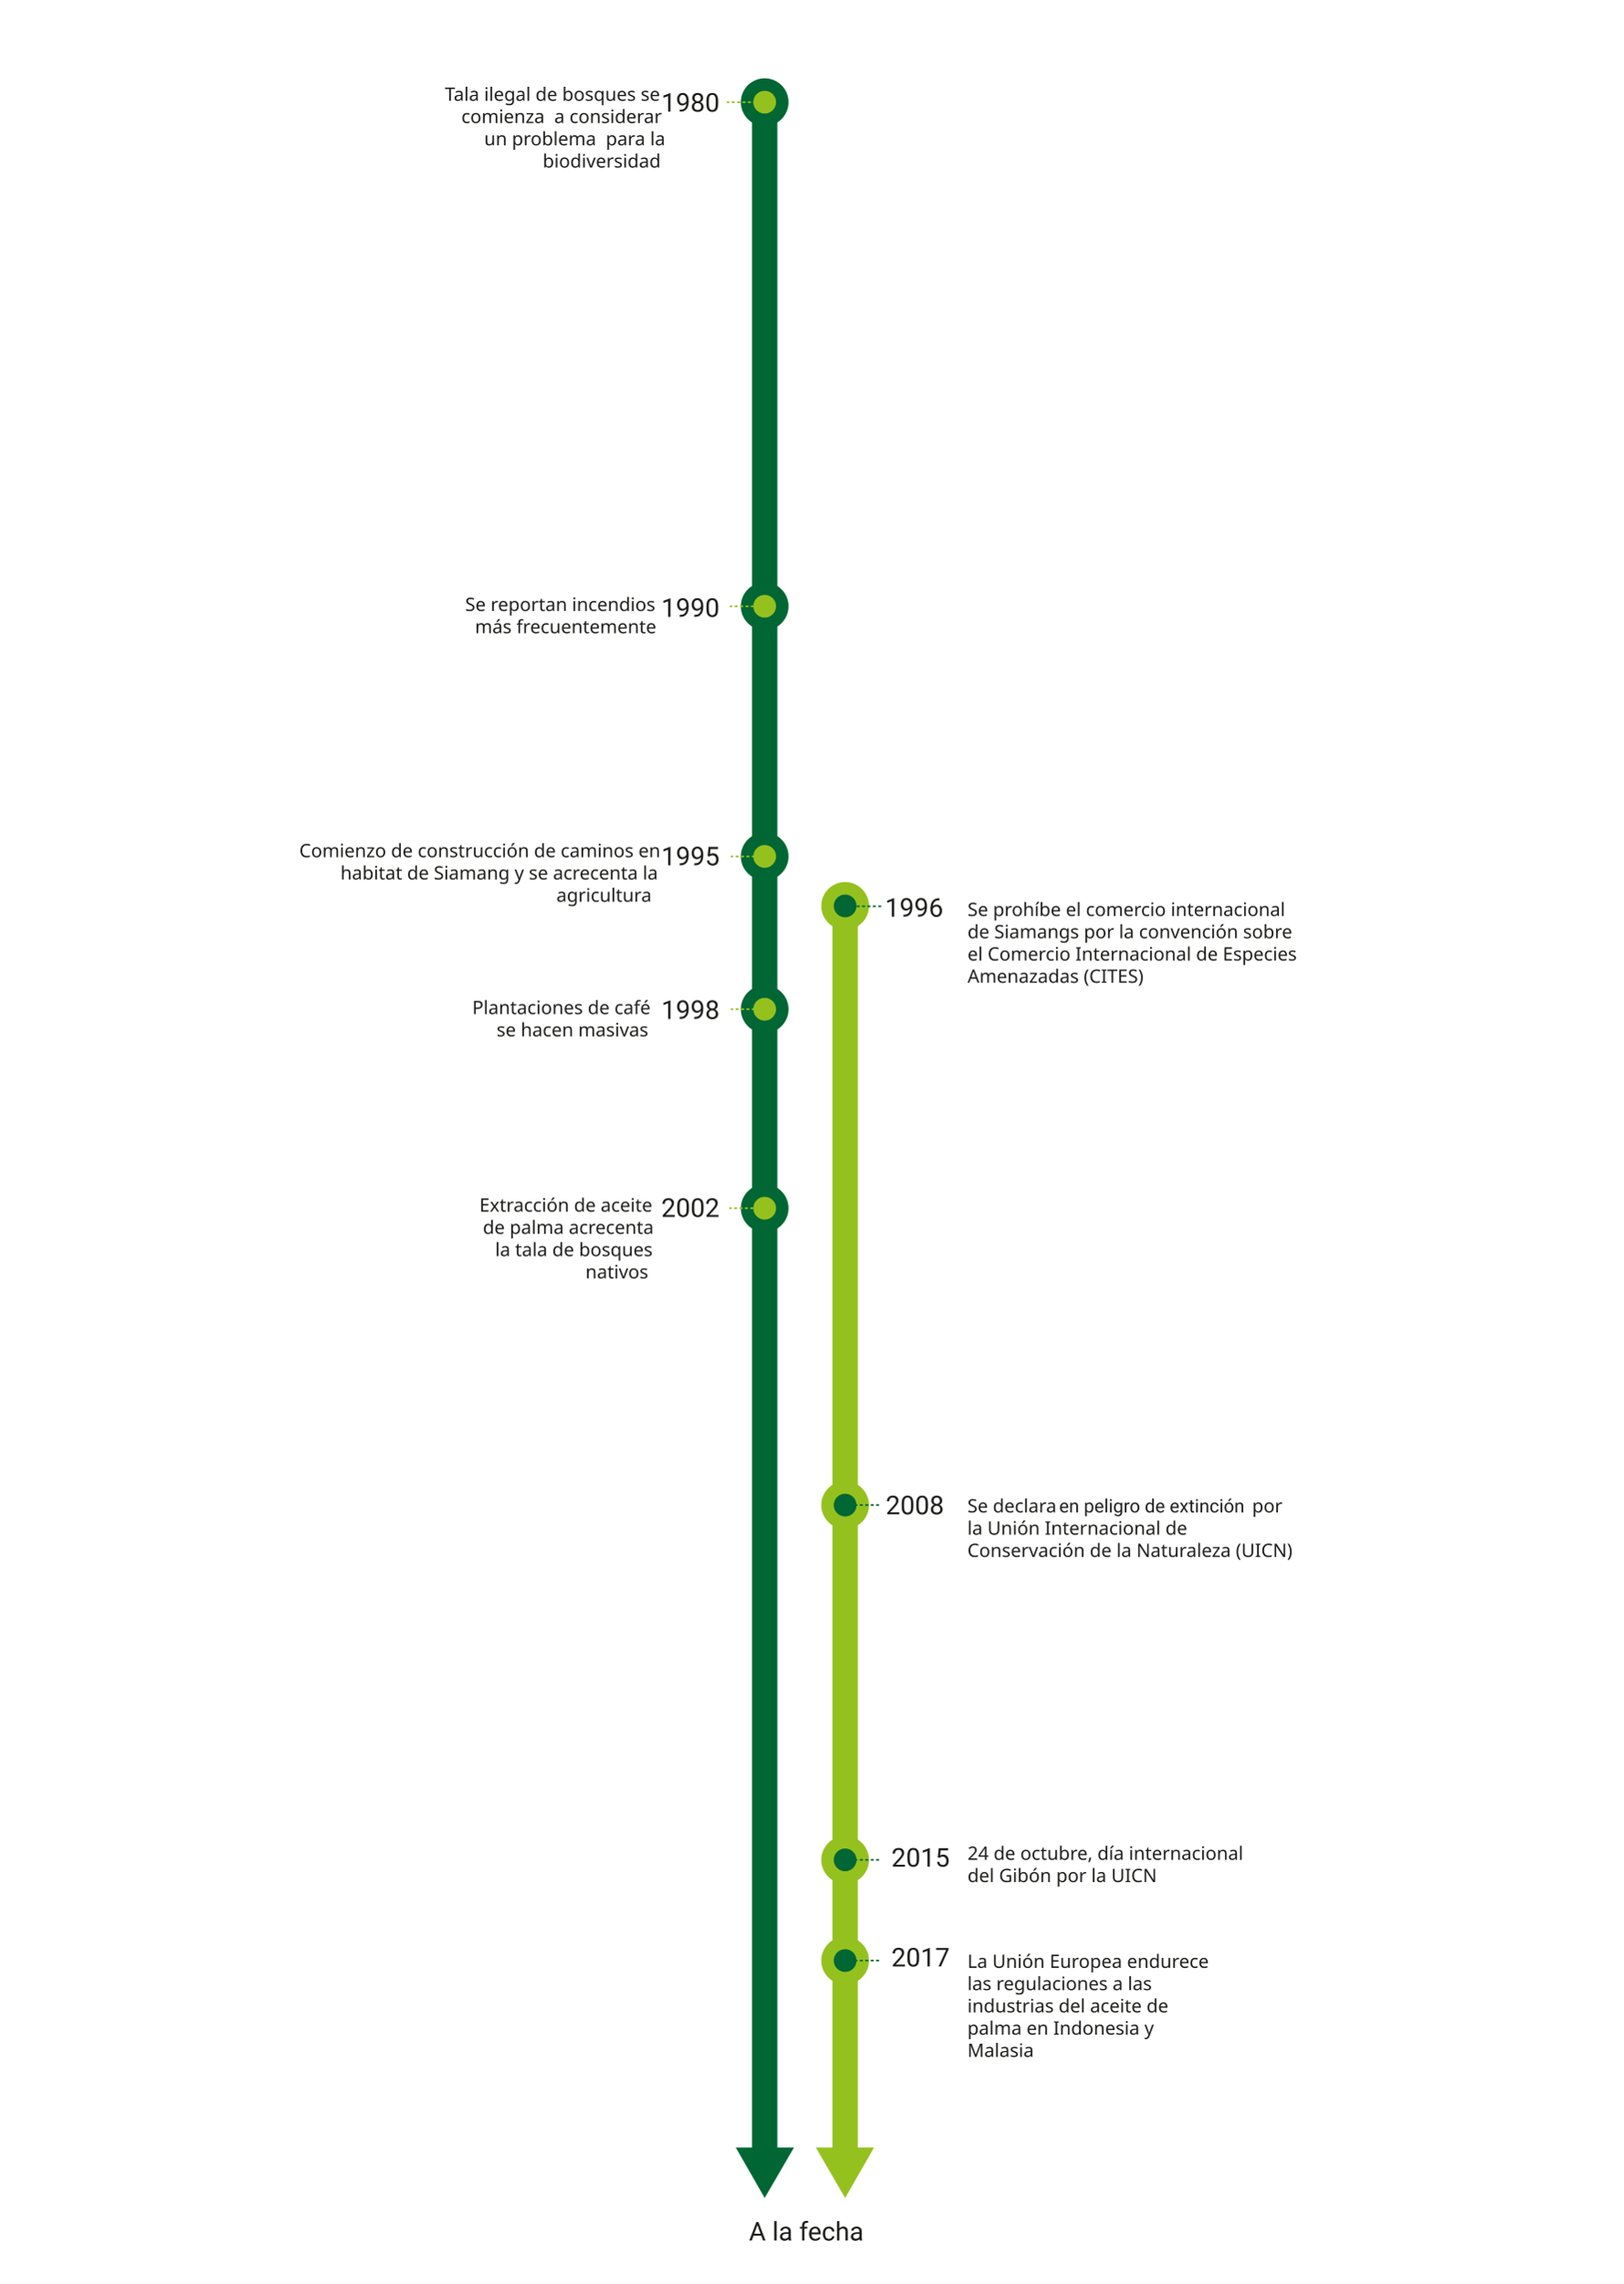
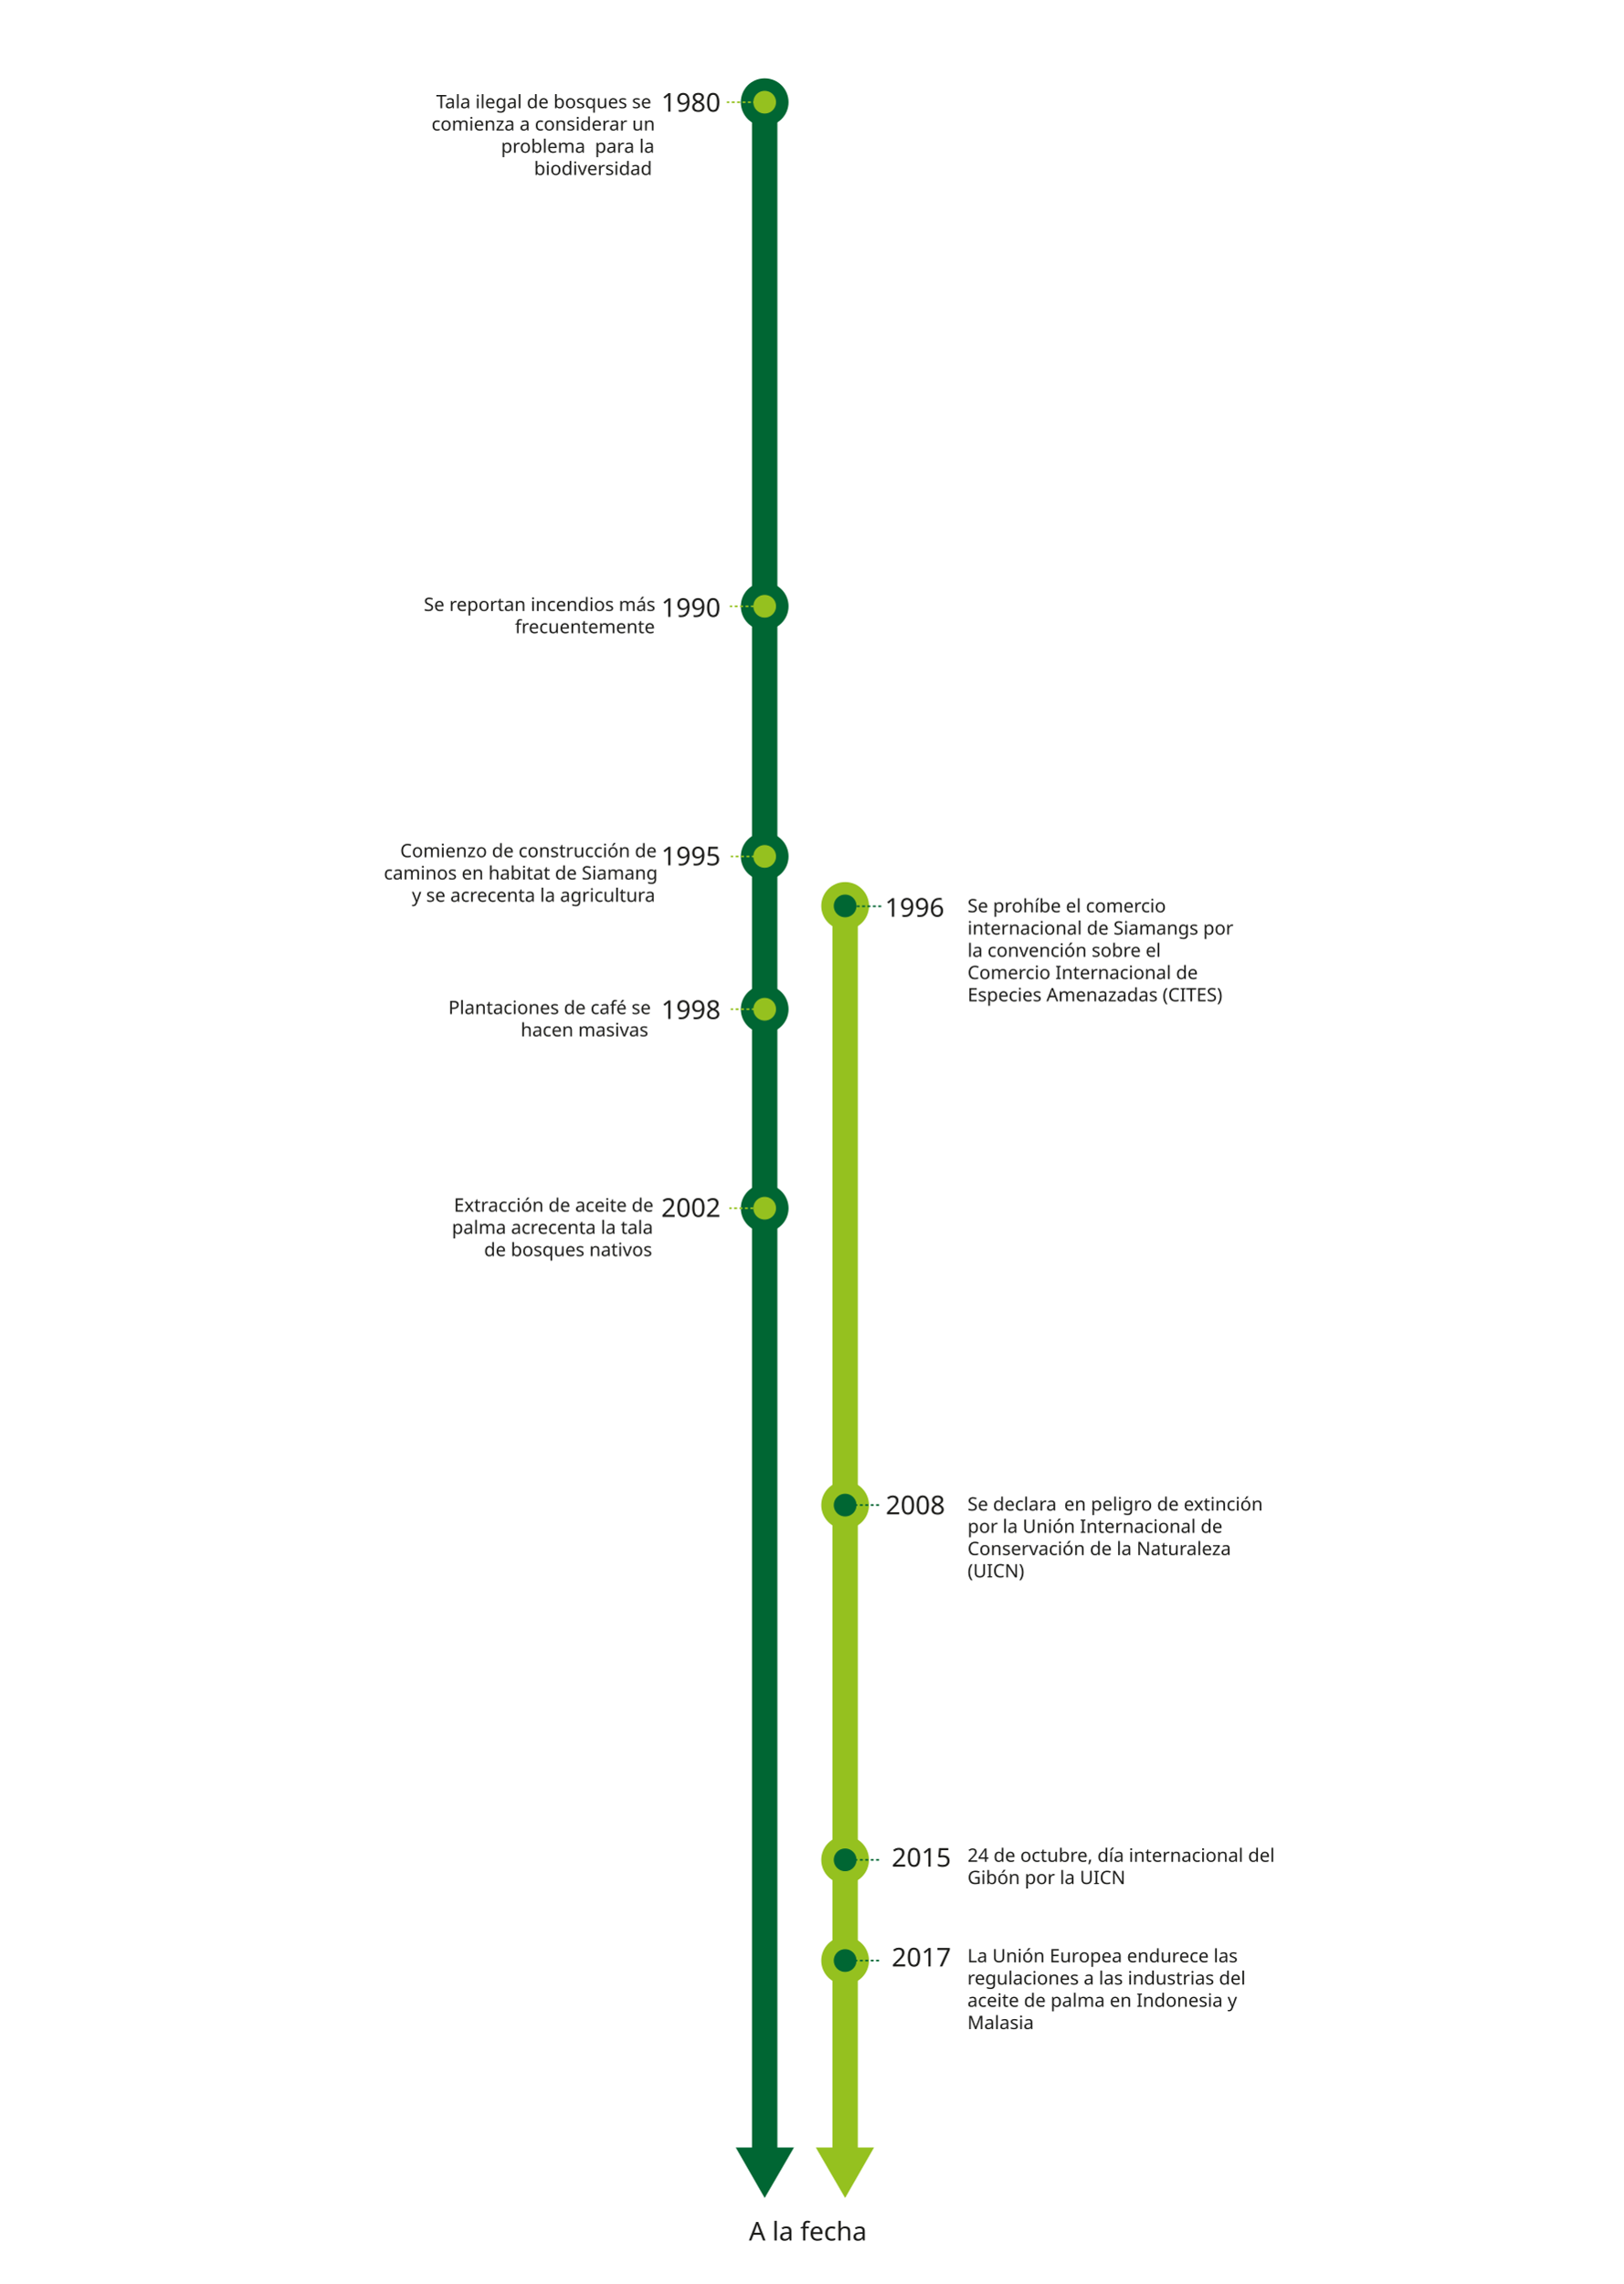
<svg xmlns="http://www.w3.org/2000/svg" version="1.1" id="Capa_1" x="0px" y="0px" viewBox="0 0 876 1231.1" style="enable-background:new 0 0 876 1231.1;" xml:space="preserve">
  <style type="text/css">
	.st0{fill:none;}
	.st1{enable-background:new    ;}
	.st2{fill:#1E1E1C;}
- 	.st3{font-family:'Roboto-Regular', sans-serif;}
+ 	.st3{font-family:'Roboto-Regular';}
	.st4{font-size:10px;}
- 	.st5{font-family:'Roboto', sans-serif;}
+ 	.st5{font-family:'Roboto-Black';}
	.st6{display:none;}
	.st7{display:inline;opacity:0.5;fill:none;stroke:#1F9CD8;stroke-width:0.878;stroke-miterlimit:10;enable-background:new    ;}
	.st8{fill:none;stroke:#95C11F;stroke-width:13.698;stroke-miterlimit:10;}
	.st9{fill:#95C11F;}
	.st10{font-size:14px;}
	.st11{fill:none;stroke:#006633;stroke-width:13.698;stroke-miterlimit:10;}
	.st12{fill:#006633;}
	.st13{fill:#95C11F;stroke:#006633;stroke-width:6.755;stroke-miterlimit:10;}
	.st14{fill:#006633;stroke:#95C11F;stroke-width:6.755;stroke-miterlimit:10;}
	.st15{fill:none;stroke:#006633;stroke-width:0.878;stroke-miterlimit:10;stroke-dasharray:1.62,1.296;}
	.st16{fill:none;stroke:#95C11F;stroke-width:0.878;stroke-miterlimit:10;stroke-dasharray:1.62,1.296;}
- 
- @media (hover: hover) {
- #leyendas{opacity:0; transition:all ease 0.25s}
- svg:hover #leyendas{opacity:1; transition:all ease 0.25s}
- }
</style>
-   <g id="leyendas">
+   <g id="leyenda">
    <g>
-       <rect x="522" y="994.3" class="st0" width="155.2" height="42.9" />
-       <text transform="matrix(1 0 0 1 521.9521 1002.9)" class="st1">
-         <tspan x="0" y="0" class="st2 st3 st4">24 de octubre, día internacional </tspan>
-         <tspan x="0" y="12" class="st2 st3 st4">del Gibón por la UICN  </tspan>
+       <rect x="522" y="995.4" class="st0" width="159" height="45.4" />
+       <text transform="matrix(1 0 0 1 521.9521 1003.955)" class="st1">
+         <tspan x="0" y="0" class="st2 st3 st4">24 de octubre, día internacional del </tspan>
+         <tspan x="0" y="12" class="st2 st3 st4">Gibón por la UICN   </tspan>
      </text>
    </g>
    <g>
-       <rect x="238.2" y="45.8" class="st0" width="115" height="46.7" />
-       <text transform="matrix(1 0 0 1 239.9641 54.3547)" class="st1">
+       <rect x="221.9" y="49.8" class="st0" width="126.6" height="52.9" />
+       <text transform="matrix(1 0 0 1 235.2776 58.3547)" class="st1">
        <tspan x="0" y="0" class="st2 st3 st4">Tala ilegal de bosques se </tspan>
-         <tspan x="8.9" y="12" class="st2 st3 st4">comienza  a considerar </tspan>
-         <tspan x="21.2" y="24" class="st2 st3 st4">un problema  para la </tspan>
-         <tspan x="52.8" y="36" class="st2 st3 st4">biodiversidad </tspan>
+         <tspan x="-2.5" y="12" class="st2 st3 st4">comienza a considerar un </tspan>
+         <tspan x="35" y="24" class="st2 st3 st4">problema  para la </tspan>
+         <tspan x="52.8" y="36" class="st2 st3 st4">biodiversidad    </tspan>
      </text>
    </g>
    <g>
-       <text transform="matrix(1 0 0 1 250.9077 329.4509)" class="st1">
-         <tspan x="0" y="0" class="st2 st3 st4">Se reportan incendios</tspan>
-         <tspan x="5.3" y="12" class="st2 st3 st4">más frecuentemente</tspan>
+       <rect x="215.1" y="320.9" class="st0" width="133.4" height="29.6" />
+       <text transform="matrix(1 0 0 1 228.6025 329.4509)" class="st1">
+         <tspan x="0" y="0" class="st2 st3 st4">Se reportan incendios más </tspan>
+         <tspan x="49.2" y="12" class="st2 st3 st4">frecuentemente</tspan>
      </text>
    </g>
    <g>
-       <rect x="140.2" y="453.7" class="st0" width="208.6" height="44.3" />
-       <text transform="matrix(1 0 0 1 161.4349 462.2364)" class="st1">
-         <tspan x="0" y="0" class="st2 st3 st4">Comienzo de construcción de caminos en </tspan>
-         <tspan x="22.2" y="12" class="st2 st3 st4">habitat de Siamang y se acrecenta la </tspan>
-         <tspan x="138.7" y="24" class="st2 st3 st4">agricultura  </tspan>
+       <rect x="206.8" y="453.7" class="st0" width="142" height="37.6" />
+       <text transform="matrix(1 0 0 1 215.8602 462.2364)" class="st1">
+         <tspan x="0" y="0" class="st2 st3 st4">Comienzo de construcción de </tspan>
+         <tspan x="-8.8" y="12" class="st2 st3 st4">caminos en habitat de Siamang </tspan>
+         <tspan x="6.3" y="24" class="st2 st3 st4">y se acrecenta la agricultura    </tspan>
      </text>
    </g>
    <g>
-       <rect x="242.2" y="538.3" class="st0" width="106.3" height="29.5" />
-       <text transform="matrix(1 0 0 1 254.7662 546.8396)" class="st1">
-         <tspan x="0" y="0" class="st2 st3 st4">Plantaciones de café </tspan>
-         <tspan x="13.1" y="12" class="st2 st3 st4">se hacen masivas</tspan>
+       <rect x="234.3" y="538.3" class="st0" width="114.2" height="30.7" />
+       <text transform="matrix(1 0 0 1 241.8936 546.8396)" class="st1">
+         <tspan x="0" y="0" class="st2 st3 st4">Plantaciones de café se </tspan>
+         <tspan x="39" y="12" class="st2 st3 st4">hacen masivas </tspan>
      </text>
    </g>
    <g>
-       <rect x="522" y="485.4" class="st0" width="170.7" height="96.2" />
-       <text transform="matrix(1 0 0 1 521.9521 493.9458)" class="st1">
-         <tspan x="0" y="0" class="st2 st3 st4">Se prohíbe el comercio internacional </tspan>
-         <tspan x="0" y="12" class="st2 st3 st4">de Siamangs por la convención sobre </tspan>
-         <tspan x="0" y="24" class="st2 st3 st4">el Comercio Internacional de Especies </tspan>
-         <tspan x="0" y="36" class="st2 st3 st4">Amenazadas (CITES)  </tspan>
+       <rect x="522" y="483.4" class="st0" width="141.6" height="67.7" />
+       <text transform="matrix(1 0 0 1 521.9521 491.9458)" class="st1">
+         <tspan x="0" y="0" class="st2 st3 st4">Se prohíbe el comercio </tspan>
+         <tspan x="0" y="12" class="st2 st3 st4">internacional de Siamangs por </tspan>
+         <tspan x="0" y="24" class="st2 st3 st4">la convención sobre el </tspan>
+         <tspan x="0" y="36" class="st2 st3 st4">Comercio Internacional de </tspan>
+         <tspan x="0" y="48" class="st2 st3 st4">Especies Amenazadas (CITES)     </tspan>
      </text>
    </g>
    <g>
-       <rect x="521.9" y="807" class="st0" width="170.8" height="78.8" />
-       <text transform="matrix(1 0 0 1 521.8691 815.5761)" class="st1">
+       <rect x="522" y="806" class="st0" width="159" height="51.9" />
+       <text transform="matrix(1 0 0 1 521.9521 814.576)" class="st1">
        <tspan x="0" y="0" class="st2 st3 st4">Se declara </tspan>
-         <tspan x="49.5" y="0" class="st2 st5 st4">en peligro de extinción </tspan>
-         <tspan x="153.6" y="0" class="st2 st3 st4">por </tspan>
-         <tspan x="0" y="12" class="st2 st3 st4">la Unión Internacional de </tspan>
-         <tspan x="0" y="24" class="st2 st3 st4">Conservación de la Naturaleza (UICN) </tspan>
+         <tspan x="49.5" y="0" class="st2 st5 st4"> en peligro de extinción </tspan>
+         <tspan x="0" y="12" class="st2 st3 st4">por la Unión Internacional de </tspan>
+         <tspan x="0" y="24" class="st2 st3 st4">Conservación de la Naturaleza </tspan>
+         <tspan x="0" y="36" class="st2 st3 st4">(UICN)   </tspan>
+         <tspan x="37.1" y="36" class="st2 st5 st4"> </tspan>
      </text>
    </g>
    <g>
      <rect x="521.9" y="1052.6" class="st0" width="124.9" height="79.3" />
-       <text transform="matrix(1 0 0 1 521.8694 1061.167)" class="st1">
-         <tspan x="0" y="0" class="st2 st3 st4">La Unión Europea endurece </tspan>
-         <tspan x="0" y="12" class="st2 st3 st4">las regulaciones a las </tspan>
-         <tspan x="0" y="24" class="st2 st3 st4">industrias del aceite de </tspan>
-         <tspan x="0" y="36" class="st2 st3 st4">palma en Indonesia y </tspan>
-         <tspan x="0" y="48" class="st2 st3 st4">Malasia   </tspan>
+       <rect x="521.9" y="1049.6" class="st0" width="156.2" height="89" />
+       <text transform="matrix(1 0 0 1 521.8694 1058.167)" class="st1">
+         <tspan x="0" y="0" class="st2 st3 st4">La Unión Europea endurece las </tspan>
+         <tspan x="0" y="12" class="st2 st3 st4">regulaciones a las industrias del </tspan>
+         <tspan x="0" y="24" class="st2 st3 st4">aceite de palma en Indonesia y </tspan>
+         <tspan x="0" y="36" class="st2 st3 st4">Malasia       </tspan>
      </text>
    </g>
    <g>
-       <rect x="254.8" y="644.8" class="st0" width="94" height="54.8" />
-       <text transform="matrix(1 0 0 1 258.6031 653.3662)" class="st1">
-         <tspan x="0" y="0" class="st2 st3 st4">Extracción de aceite </tspan>
-         <tspan x="1.9" y="12" class="st2 st3 st4">de palma acrecenta </tspan>
-         <tspan x="8.5" y="24" class="st2 st3 st4">la tala de bosques </tspan>
-         <tspan x="57.2" y="36" class="st2 st3 st4">nativos </tspan>
+       <rect x="237.7" y="644.8" class="st0" width="110.8" height="39.8" />
+       <text transform="matrix(1 0 0 1 244.8477 653.3662)" class="st1">
+         <tspan x="0" y="0" class="st2 st3 st4">Extracción de aceite de </tspan>
+         <tspan x="-1.1" y="12" class="st2 st3 st4">palma acrecenta la tala </tspan>
+         <tspan x="16.3" y="24" class="st2 st3 st4">de bosques nativos    </tspan>
      </text>
    </g>
  </g>
  <g id="GUIAS">
    <g class="st6">
      <rect x="960.3" y="-1730.3" class="st7" width="168.9" height="1875.1" />
      <rect x="1159.2" y="-1730.3" class="st7" width="168.9" height="1875.1" />
      <rect x="1358.4" y="-1730.3" class="st7" width="168.9" height="1875.1" />
      <rect x="1557.4" y="-1730.3" class="st7" width="168.9" height="1875.1" />
      <rect x="1756.4" y="-1730.3" class="st7" width="168.9" height="1875.1" />
      <rect x="1955.5" y="-1730.3" class="st7" width="168.9" height="1875.1" />
      <rect x="846.8" y="-1867.4" class="st7" width="1390.9" height="2149.6" />
      <line class="st7" x1="1542.3" y1="-1730.3" x2="1542.3" y2="144.8" />
    </g>
    <g>
      <g>
        <line class="st8" x1="455.9" y1="479" x2="455.9" y2="1162.5" />
        <g>
          <polygon class="st9" points="440.1,1158 455.9,1185.2 471.5,1158     " />
        </g>
      </g>
    </g>
    <g>
      <text transform="matrix(1 0 0 1 356.6874 60.2109)" class="st2 st5 st10">1980</text>
    </g>
    <g>
      <text transform="matrix(1 0 0 1 356.6874 466.6059)" class="st2 st5 st10">1995</text>
    </g>
    <g>
      <text transform="matrix(1 0 0 1 356.6874 549.4399)" class="st2 st5 st10">1998</text>
    </g>
    <g>
      <text transform="matrix(1 0 0 1 477.7819 816.5746)" class="st2 st5 st10">2008</text>
    </g>
    <g>
      <text transform="matrix(1 0 0 1 403.9982 1208.164)" class="st2 st5 st10">A la fecha</text>
    </g>
    <g>
      <text transform="matrix(1 0 0 1 356.6874 332.621)" class="st2 st5 st10">1990</text>
    </g>
    <g>
      <g>
        <line class="st11" x1="412.5" y1="45.8" x2="412.5" y2="1162.5" />
        <g>
          <polygon class="st12" points="396.9,1158 412.5,1185.2 428.3,1158     " />
        </g>
      </g>
    </g>
    <g>
      <text transform="matrix(1 0 0 1 477.3806 1006.567)" class="st2 st5 st10"> 2015</text>
    </g>
    <g>
      <text transform="matrix(1 0 0 1 477.3815 1060.4)" class="st2 st5 st10"> 2017</text>
    </g>
    <g>
      <text transform="matrix(1 0 0 1 477.3806 494.3051)" class="st2 st5 st10">1996</text>
    </g>
    <circle class="st13" cx="412.5" cy="55.1" r="9.5" />
    <circle class="st13" cx="412.5" cy="326.9" r="9.5" />
    <circle class="st13" cx="412.5" cy="461.8" r="9.5" />
    <circle class="st14" cx="455.9" cy="488.5" r="9.5" />
    <circle class="st14" cx="455.9" cy="811.6" r="9.5" />
    <circle class="st14" cx="455.9" cy="1002.9" r="9.5" />
    <circle class="st14" cx="455.9" cy="1057.2" r="9.5" />
    <circle class="st13" cx="412.5" cy="544.2" r="9.5" />
    <circle class="st13" cx="412.5" cy="651.5" r="9.5" />
    <line class="st15" x1="475.4" y1="488.7" x2="456.6" y2="488.7" />
    <g>
      <text transform="matrix(1 0 0 1 356.6874 656.187)" class="st2 st5 st10">2002</text>
    </g>
    <line class="st16" x1="412.2" y1="651.5" x2="393.4" y2="651.5" />
    <line class="st15" x1="474.2" y1="1002.9" x2="455.5" y2="1002.9" />
    <line class="st15" x1="474.2" y1="811.6" x2="455.5" y2="811.6" />
    <line class="st15" x1="474.2" y1="1057.2" x2="455.5" y2="1057.2" />
    <line class="st16" x1="413" y1="461.8" x2="394.2" y2="461.8" />
    <line class="st16" x1="413" y1="544.2" x2="394.2" y2="544.2" />
    <line class="st16" x1="412.5" y1="326.9" x2="393.7" y2="326.9" />
    <line class="st16" x1="410.9" y1="55.1" x2="392.1" y2="55.1" />
  </g>
</svg>
